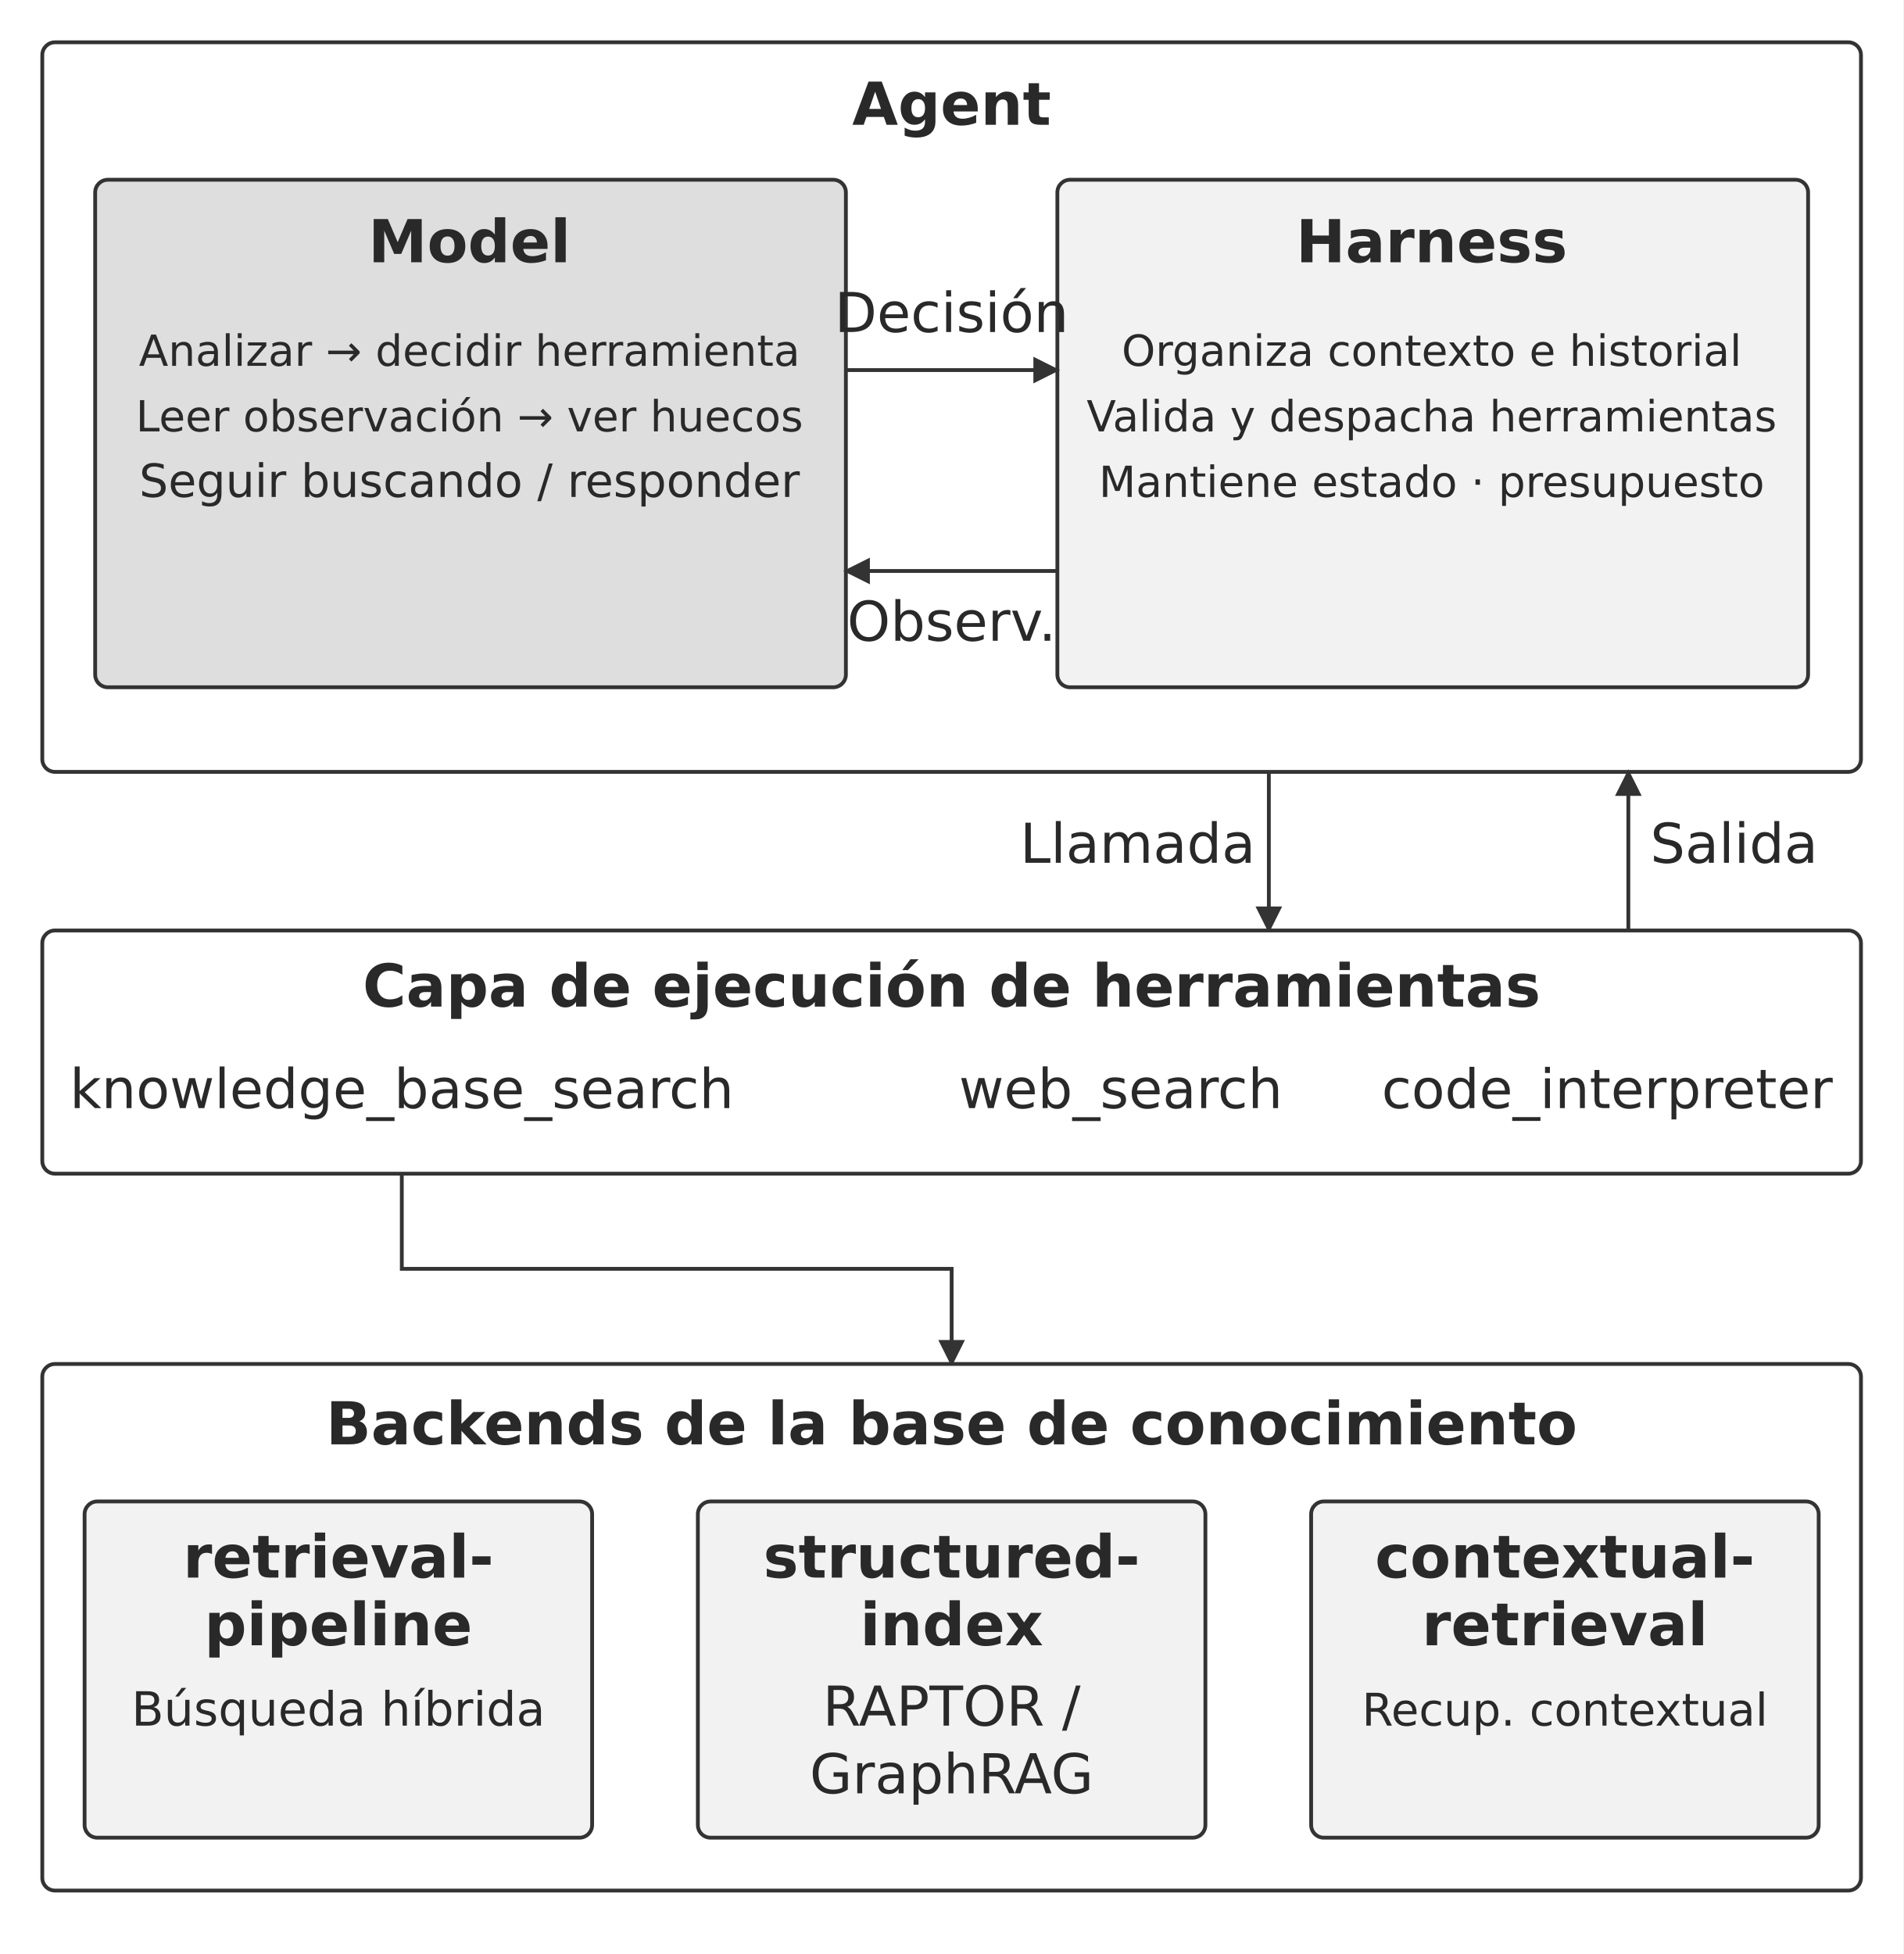
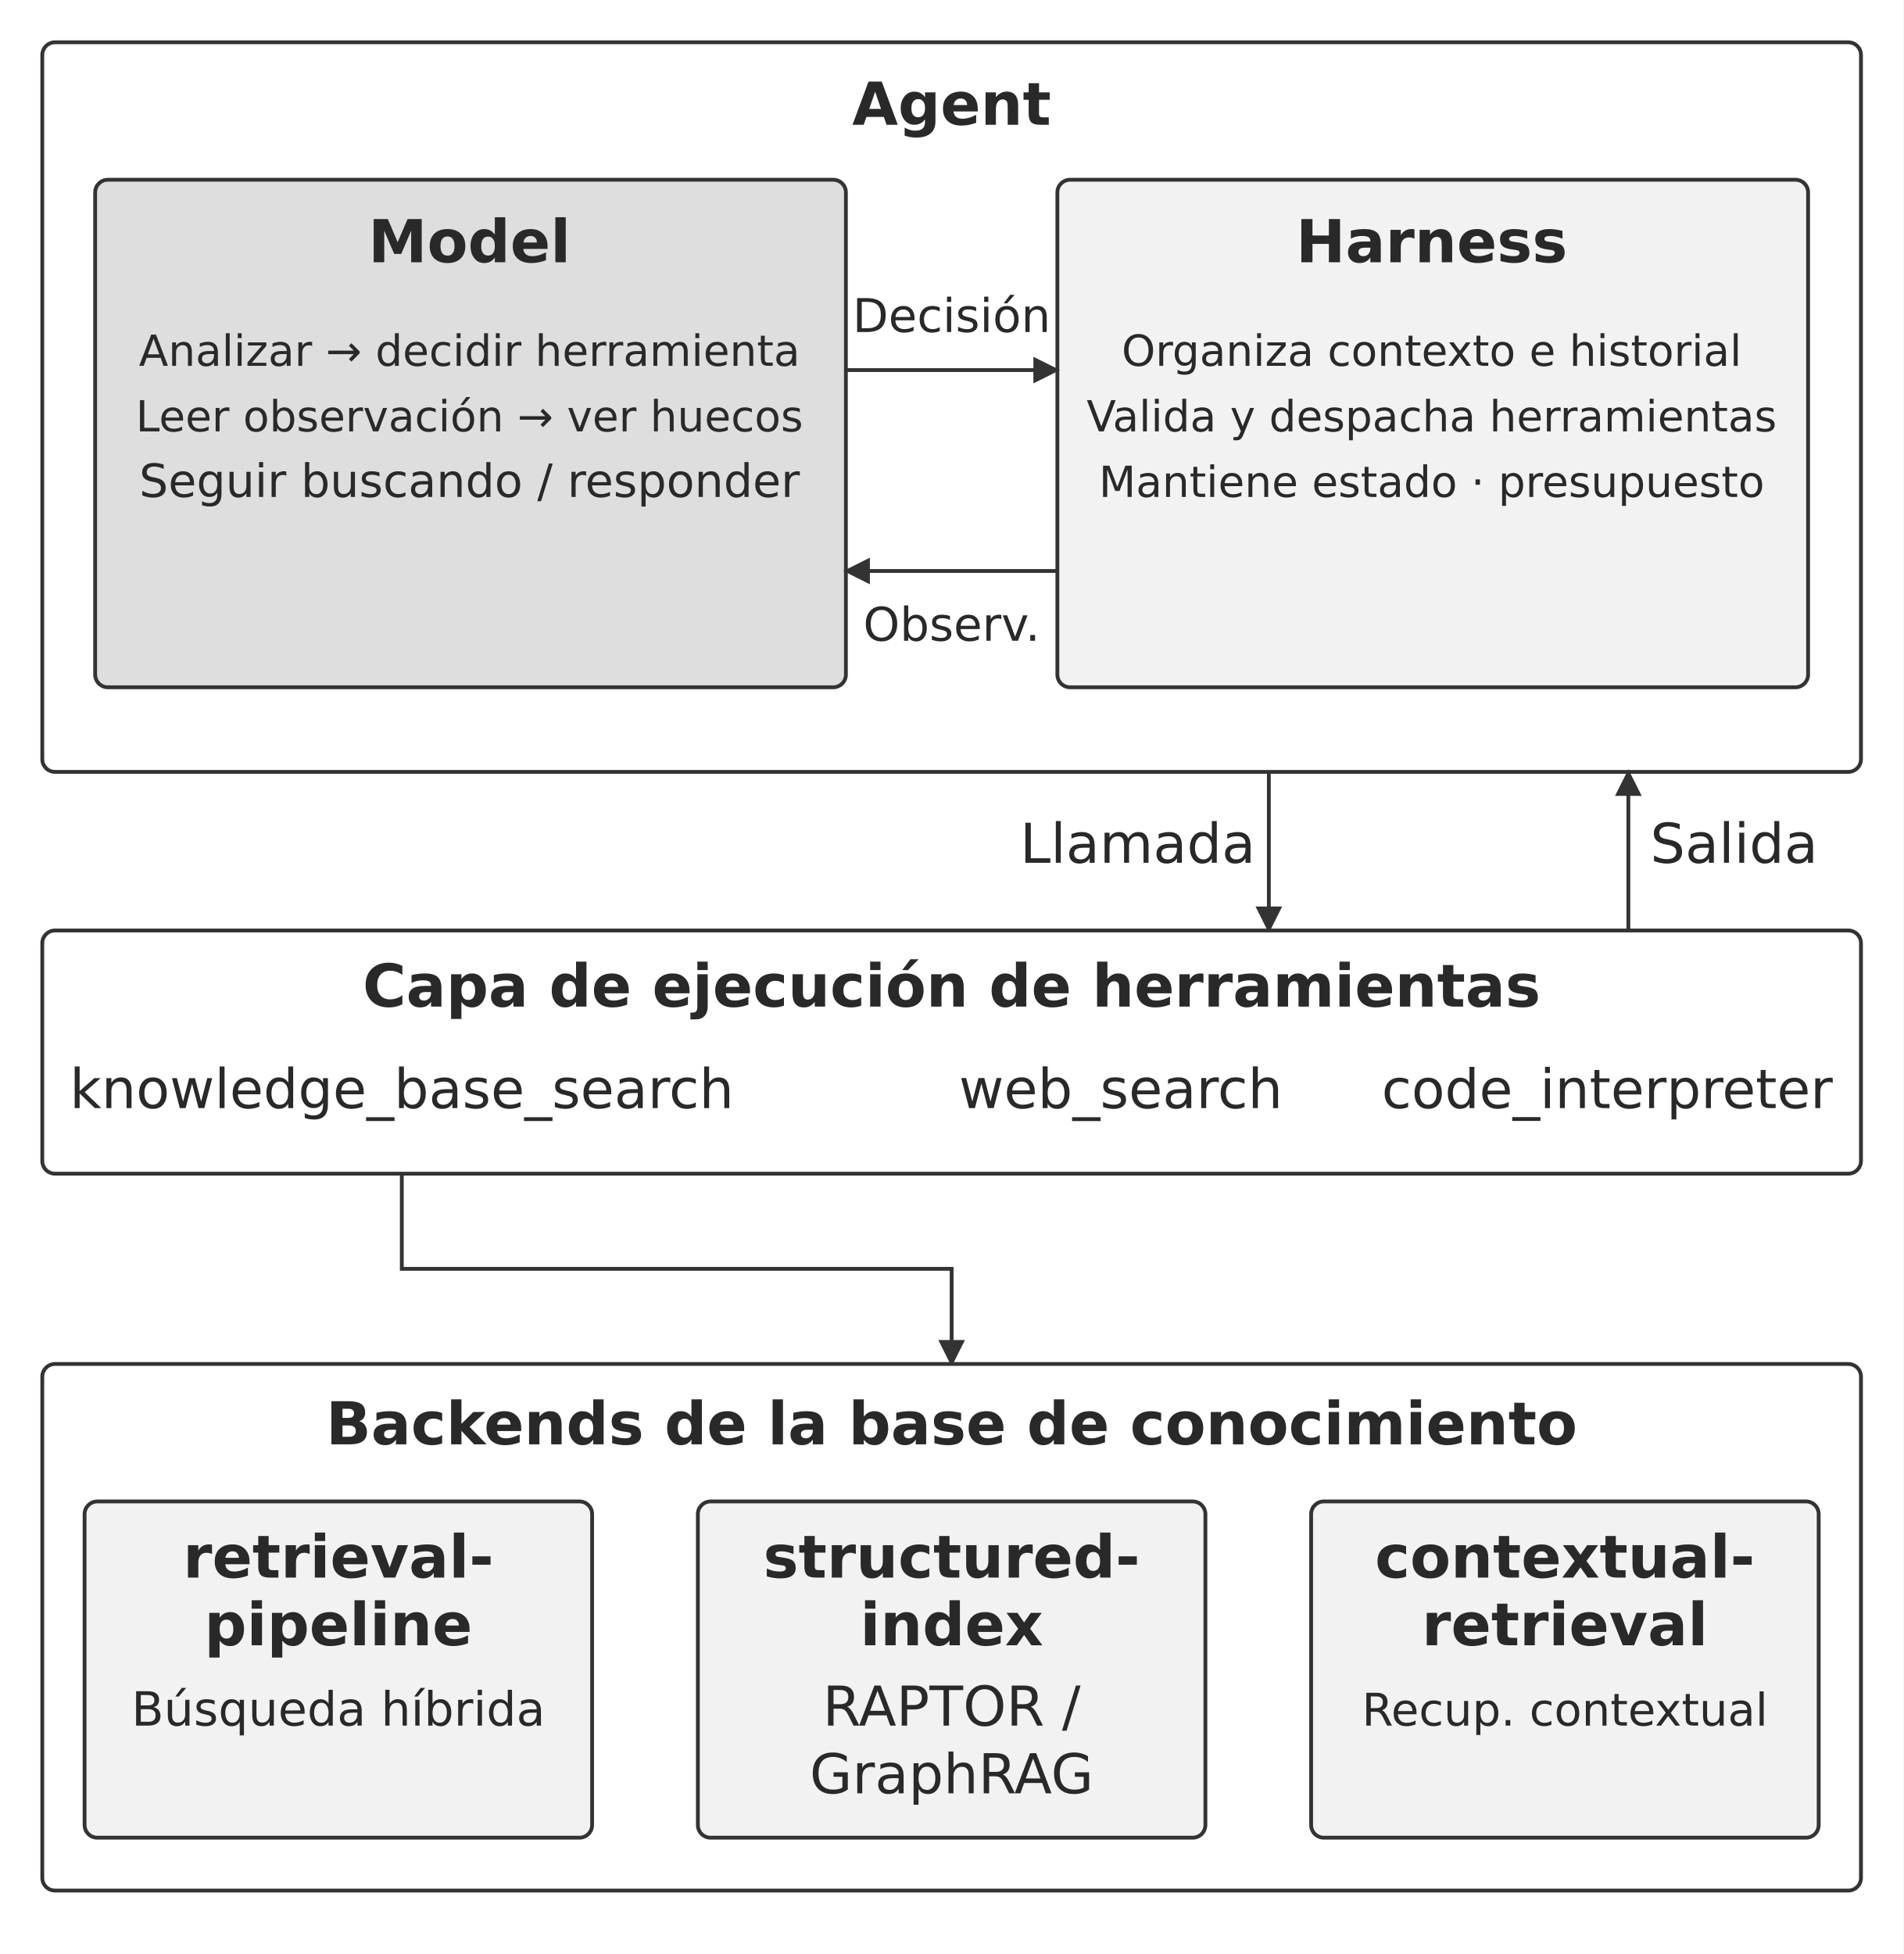
<svg xmlns="http://www.w3.org/2000/svg" width="106.000mm" height="108.827mm" viewBox="0 0 900 924" role="img" aria-labelledby="title desc">
  <defs>
    <marker id="arrow" viewBox="0 0 10 10" refX="9" refY="5" markerWidth="7" markerHeight="7" orient="auto-start-reverse">
      <path d="M0 0 L10 5 L0 10 Z" fill="#333333" />
    </marker>
  </defs>
  <rect width="900" height="924" fill="#ffffff" y="0" />
  <rect x="20" y="20" width="860" height="345" rx="6" fill="#ffffff" stroke="#333333" stroke-width="1.8" />
  <text x="450" y="59" text-anchor="middle" font-family="&quot;DejaVu Sans&quot;, Arial, &quot;Helvetica Neue&quot;, sans-serif" font-size="28.0" font-weight="700" fill="#292929">Agent</text>
  <rect x="45" y="85" width="355" height="240" rx="6" fill="#dedede" stroke="#333333" stroke-width="1.8" />
  <text x="222" y="124" text-anchor="middle" font-family="&quot;DejaVu Sans&quot;, Arial, &quot;Helvetica Neue&quot;, sans-serif" font-size="28.0" font-weight="700" fill="#292929">Model</text>
  <text x="222" y="173" text-anchor="middle" font-family="&quot;DejaVu Sans&quot;, Arial, &quot;Helvetica Neue&quot;, sans-serif" font-size="20.3" font-weight="400" fill="#292929">Analizar → decidir herramienta</text>
  <text x="222" y="204" text-anchor="middle" font-family="&quot;DejaVu Sans&quot;, Arial, &quot;Helvetica Neue&quot;, sans-serif" font-size="20.3" font-weight="400" fill="#292929">Leer observación → ver huecos</text>
  <text x="222" y="235" text-anchor="middle" font-family="&quot;DejaVu Sans&quot;, Arial, &quot;Helvetica Neue&quot;, sans-serif" font-size="21.7" font-weight="400" fill="#292929">Seguir buscando / responder</text>
  <rect x="500" y="85" width="355" height="240" rx="6" fill="#f2f2f2" stroke="#333333" stroke-width="1.8" />
  <text x="677" y="124" text-anchor="middle" font-family="&quot;DejaVu Sans&quot;, Arial, &quot;Helvetica Neue&quot;, sans-serif" font-size="28.0" font-weight="700" fill="#292929">Harness</text>
  <text x="677" y="173" text-anchor="middle" font-family="&quot;DejaVu Sans&quot;, Arial, &quot;Helvetica Neue&quot;, sans-serif" font-size="20.3" font-weight="400" fill="#292929">Organiza contexto e historial</text>
  <text x="677" y="204" text-anchor="middle" font-family="&quot;DejaVu Sans&quot;, Arial, &quot;Helvetica Neue&quot;, sans-serif" font-size="20.3" font-weight="400" fill="#292929">Valida y despacha herramientas</text>
  <text x="677" y="235" text-anchor="middle" font-family="&quot;DejaVu Sans&quot;, Arial, &quot;Helvetica Neue&quot;, sans-serif" font-size="20.3" font-weight="400" fill="#292929">Mantiene estado · presupuesto</text>
  <path d="M400 175 L500 175" fill="none" stroke="#333333" stroke-width="1.8" marker-end="url(#arrow)" />
  <path d="M500 270 L400 270" fill="none" stroke="#333333" stroke-width="1.8" marker-end="url(#arrow)" />
-   <text x="450" y="157" text-anchor="middle" font-family="&quot;DejaVu Sans&quot;, Arial, &quot;Helvetica Neue&quot;, sans-serif" font-size="26.0" font-weight="400" fill="#292929">Decisión</text>
-   <text x="450" y="303" text-anchor="middle" font-family="&quot;DejaVu Sans&quot;, Arial, &quot;Helvetica Neue&quot;, sans-serif" font-size="26.0" font-weight="400" fill="#292929">Observ.</text>
+   <text x="450" y="157" text-anchor="middle" font-family="&quot;DejaVu Sans&quot;, Arial, &quot;Helvetica Neue&quot;, sans-serif" font-size="22" font-weight="400" fill="#292929">Decisión</text>
+   <text x="450" y="303" text-anchor="middle" font-family="&quot;DejaVu Sans&quot;, Arial, &quot;Helvetica Neue&quot;, sans-serif" font-size="22" font-weight="400" fill="#292929">Observ.</text>
  <path d="M600 365 L600 440" fill="none" stroke="#333333" stroke-width="1.8" marker-end="url(#arrow)" />
  <text x="538" y="408" text-anchor="middle" font-family="&quot;DejaVu Sans&quot;, Arial, &quot;Helvetica Neue&quot;, sans-serif" font-size="26.0" font-weight="400" fill="#292929">Llamada</text>
  <path d="M770 440 L770 365" fill="none" stroke="#333333" stroke-width="1.8" marker-end="url(#arrow)" />
  <text x="820" y="408" text-anchor="middle" font-family="&quot;DejaVu Sans&quot;, Arial, &quot;Helvetica Neue&quot;, sans-serif" font-size="26.0" font-weight="400" fill="#292929">Salida</text>
  <rect x="20" y="440" width="860" height="115" rx="6" fill="#ffffff" stroke="#333333" stroke-width="1.8" />
  <text x="450" y="476" text-anchor="middle" font-family="&quot;DejaVu Sans&quot;, Arial, &quot;Helvetica Neue&quot;, sans-serif" font-size="28.0" font-weight="700" fill="#292929">Capa de ejecución de herramientas</text>
  <text x="190" y="524" text-anchor="middle" font-family="&quot;DejaVu Sans&quot;, Arial, &quot;Helvetica Neue&quot;, sans-serif" font-size="25.9" font-weight="400" fill="#292929">knowledge_base_search</text>
  <text x="530" y="524" text-anchor="middle" font-family="&quot;DejaVu Sans&quot;, Arial, &quot;Helvetica Neue&quot;, sans-serif" font-size="26.0" font-weight="400" fill="#292929">web_search</text>
  <text x="760" y="524" text-anchor="middle" font-family="&quot;DejaVu Sans&quot;, Arial, &quot;Helvetica Neue&quot;, sans-serif" font-size="25.7" font-weight="400" fill="#292929">code_interpreter</text>
  <path d="M190 555 L190 600 L450 600 L450 645" fill="none" stroke="#333333" stroke-width="1.8" marker-end="url(#arrow)" />
  <rect x="20" y="645" width="860" height="249" rx="6" fill="#ffffff" stroke="#333333" stroke-width="1.8" />
  <text x="450" y="683" text-anchor="middle" font-family="&quot;DejaVu Sans&quot;, Arial, &quot;Helvetica Neue&quot;, sans-serif" font-size="28.0" font-weight="700" fill="#292929">Backends de la base de conocimiento</text>
  <rect x="40" y="710" width="240" height="159" rx="6" fill="#f2f2f2" stroke="#333333" stroke-width="1.8" />
  <text x="160" y="746" text-anchor="middle" font-family="&quot;DejaVu Sans&quot;, Arial, &quot;Helvetica Neue&quot;, sans-serif" font-size="28.0" font-weight="700" fill="#292929">retrieval-</text>
  <text x="160" y="778" text-anchor="middle" font-family="&quot;DejaVu Sans&quot;, Arial, &quot;Helvetica Neue&quot;, sans-serif" font-size="28.0" font-weight="700" fill="#292929">pipeline</text>
  <text x="160" y="816" text-anchor="middle" font-family="&quot;DejaVu Sans&quot;, Arial, &quot;Helvetica Neue&quot;, sans-serif" font-size="22.3" font-weight="400" fill="#292929">Búsqueda híbrida</text>
  <rect x="330" y="710" width="240" height="159" rx="6" fill="#f2f2f2" stroke="#333333" stroke-width="1.8" />
  <text x="450" y="746" text-anchor="middle" font-family="&quot;DejaVu Sans&quot;, Arial, &quot;Helvetica Neue&quot;, sans-serif" font-size="28.0" font-weight="700" fill="#292929">structured-</text>
  <text x="450" y="778" text-anchor="middle" font-family="&quot;DejaVu Sans&quot;, Arial, &quot;Helvetica Neue&quot;, sans-serif" font-size="28.0" font-weight="700" fill="#292929">index</text>
  <text x="450" y="816" text-anchor="middle" font-family="&quot;DejaVu Sans&quot;, Arial, &quot;Helvetica Neue&quot;, sans-serif" font-size="26.0" font-weight="400" fill="#292929">RAPTOR /</text>
  <text x="450" y="848" text-anchor="middle" font-family="&quot;DejaVu Sans&quot;, Arial, &quot;Helvetica Neue&quot;, sans-serif" font-size="26.0" font-weight="400" fill="#292929">GraphRAG</text>
  <rect x="620" y="710" width="240" height="159" rx="6" fill="#f2f2f2" stroke="#333333" stroke-width="1.8" />
  <text x="740" y="746" text-anchor="middle" font-family="&quot;DejaVu Sans&quot;, Arial, &quot;Helvetica Neue&quot;, sans-serif" font-size="28.0" font-weight="700" fill="#292929">contextual-</text>
  <text x="740" y="778" text-anchor="middle" font-family="&quot;DejaVu Sans&quot;, Arial, &quot;Helvetica Neue&quot;, sans-serif" font-size="28.0" font-weight="700" fill="#292929">retrieval</text>
  <text x="740" y="816" text-anchor="middle" font-family="&quot;DejaVu Sans&quot;, Arial, &quot;Helvetica Neue&quot;, sans-serif" font-size="21.3" font-weight="400" fill="#292929">Recup. contextual</text>
  <defs />
</svg>
